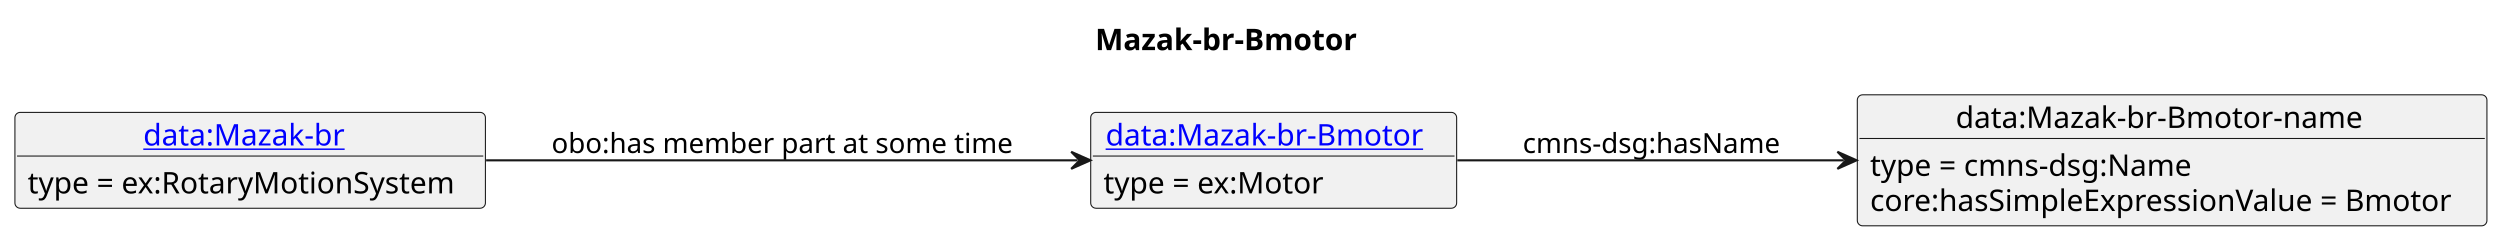
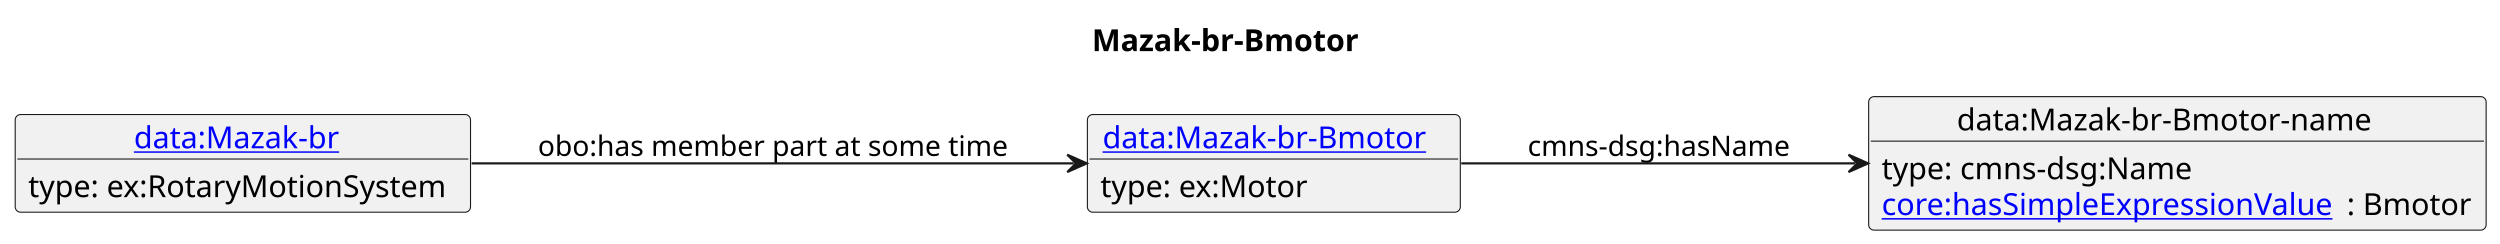
- <svg xmlns="http://www.w3.org/2000/svg" xmlns:xlink="http://www.w3.org/1999/xlink" contentStyleType="text/css" data-diagram-type="CLASS" height="112px" preserveAspectRatio="none" style="width:1173px;height:112px;background:#FFFFFF;" version="1.1" viewBox="0 0 1173 112" width="1173px" zoomAndPan="magnify">
+ <svg xmlns="http://www.w3.org/2000/svg" xmlns:xlink="http://www.w3.org/1999/xlink" contentStyleType="text/css" data-diagram-type="CLASS" height="112px" preserveAspectRatio="none" style="width:1151px;height:112px;background:#FFFFFF;" version="1.1" viewBox="0 0 1151 112" width="1151px" zoomAndPan="magnify">
  <defs />
  <g>
-     <text fill="#000000" font-family="sans-serif" font-size="14" font-weight="bold" lengthAdjust="spacing" textLength="132.139" x="513.865" y="23.535">Mazak-br-Bmotor</text>
+     <text fill="#000000" font-family="sans-serif" font-size="14" font-weight="bold" lengthAdjust="spacing" textLength="132.139" x="502.74" y="23.535">Mazak-br-Bmotor</text>
    <g class="entity" data-entity="o1" data-source-line="4" data-uid="ent0002" id="entity_o1">
-       <rect fill="#F1F1F1" height="44.977" rx="2.5" ry="2.5" style="stroke:#181818;stroke-width:0.5;" width="171.698" x="511.76" y="52.728" />
+       <rect fill="#F1F1F1" height="44.977" rx="2.5" ry="2.5" style="stroke:#181818;stroke-width:0.5;" width="171.698" x="500.63" y="52.728" />
      <a href="./Mazak-br-Bmotor.html" target="_top" title="./Mazak-br-Bmotor.html" xlink:actuate="onRequest" xlink:href="./Mazak-br-Bmotor.html" xlink:show="new" xlink:title="./Mazak-br-Bmotor.html" xlink:type="simple">
-         <text fill="#0000FF" font-family="sans-serif" font-size="14" lengthAdjust="spacing" text-decoration="underline" textLength="157.698" x="518.76" y="68.263">data:Mazak-br-Bmotor</text>
+         <text fill="#0000FF" font-family="sans-serif" font-size="14" lengthAdjust="spacing" text-decoration="underline" textLength="157.698" x="507.63" y="68.263">data:Mazak-br-Bmotor</text>
      </a>
-       <line style="stroke:#181818;stroke-width:0.5;" x1="512.76" x2="682.458" y1="73.217" y2="73.217" />
-       <text fill="#000000" font-family="sans-serif" font-size="14" lengthAdjust="spacing" textLength="110.189" x="517.76" y="90.752">type = ex:Motor</text>
+       <line style="stroke:#181818;stroke-width:0.5;" x1="501.63" x2="671.328" y1="73.217" y2="73.217" />
+       <text fill="#000000" font-family="sans-serif" font-size="14" lengthAdjust="spacing" textLength="99.06" x="506.63" y="90.752">type: ex:Motor</text>
    </g>
    <g class="entity" data-entity="o2" data-source-line="7" data-uid="ent0003" id="entity_o2">
-       <rect fill="#F1F1F1" height="61.465" rx="2.5" ry="2.5" style="stroke:#181818;stroke-width:0.5;" width="295.418" x="871.45" y="44.488" />
-       <text fill="#000000" font-family="sans-serif" font-size="14" lengthAdjust="spacing" textLength="203.089" x="917.615" y="60.023">data:Mazak-br-Bmotor-name</text>
-       <line style="stroke:#181818;stroke-width:0.5;" x1="872.45" x2="1165.868" y1="64.977" y2="64.977" />
-       <text fill="#000000" font-family="sans-serif" font-size="14" lengthAdjust="spacing" textLength="161.369" x="877.45" y="82.512">type = cmns-dsg:Name</text>
-       <text fill="#000000" font-family="sans-serif" font-size="14" lengthAdjust="spacing" textLength="283.418" x="877.45" y="99">core:hasSimpleExpressionValue = Bmotor</text>
+       <rect fill="#F1F1F1" height="61.465" rx="2.5" ry="2.5" style="stroke:#181818;stroke-width:0.5;" width="284.289" x="860.33" y="44.488" />
+       <text fill="#000000" font-family="sans-serif" font-size="14" lengthAdjust="spacing" textLength="203.089" x="900.93" y="60.023">data:Mazak-br-Bmotor-name</text>
+       <line style="stroke:#181818;stroke-width:0.5;" x1="861.33" x2="1143.619" y1="64.977" y2="64.977" />
+       <text fill="#000000" font-family="sans-serif" font-size="14" lengthAdjust="spacing" textLength="150.24" x="866.33" y="82.512">type: cmns-dsg:Name</text>
+       <a href="https://spec.industrialontologies.org/ontology/core/Core/hasSimpleExpressionValue" target="_top" title="https://spec.industrialontologies.org/ontology/core/Core/hasSimpleExpressionValue" xlink:actuate="onRequest" xlink:href="https://spec.industrialontologies.org/ontology/core/Core/hasSimpleExpressionValue" xlink:show="new" xlink:title="https://spec.industrialontologies.org/ontology/core/Core/hasSimpleExpressionValue" xlink:type="simple">
+         <text fill="#0000FF" font-family="sans-serif" font-size="14" lengthAdjust="spacing" text-decoration="underline" textLength="214.143" x="866.33" y="99">core:hasSimpleExpressionValue</text>
+       </a>
+       <text fill="#000000" font-family="sans-serif" font-size="14" lengthAdjust="spacing" textLength="58.147" x="1080.473" y="99">: Bmotor</text>
    </g>
    <g class="entity" data-entity="o3" data-source-line="10" data-uid="ent0004" id="entity_o3">
-       <rect fill="#F1F1F1" height="44.977" rx="2.5" ry="2.5" style="stroke:#181818;stroke-width:0.5;" width="220.756" x="7" y="52.728" />
+       <rect fill="#F1F1F1" height="44.977" rx="2.5" ry="2.5" style="stroke:#181818;stroke-width:0.5;" width="209.627" x="7" y="52.728" />
      <a href="./Mazak-br.html" target="_top" title="./Mazak-br.html" xlink:actuate="onRequest" xlink:href="./Mazak-br.html" xlink:show="new" xlink:title="./Mazak-br.html" xlink:type="simple">
-         <text fill="#0000FF" font-family="sans-serif" font-size="14" lengthAdjust="spacing" text-decoration="underline" textLength="100.311" x="67.223" y="68.263">data:Mazak-br</text>
+         <text fill="#0000FF" font-family="sans-serif" font-size="14" lengthAdjust="spacing" text-decoration="underline" textLength="100.311" x="61.658" y="68.263">data:Mazak-br</text>
      </a>
-       <line style="stroke:#181818;stroke-width:0.5;" x1="8" x2="226.756" y1="73.217" y2="73.217" />
-       <text fill="#000000" font-family="sans-serif" font-size="14" lengthAdjust="spacing" textLength="208.756" x="13" y="90.752">type = ex:RotaryMotionSystem</text>
+       <line style="stroke:#181818;stroke-width:0.5;" x1="8" x2="215.627" y1="73.217" y2="73.217" />
+       <text fill="#000000" font-family="sans-serif" font-size="14" lengthAdjust="spacing" textLength="197.627" x="13" y="90.752">type: ex:RotaryMotionSystem</text>
    </g>
    <g class="link" data-entity-1="o1" data-entity-2="o2" data-source-line="13" data-uid="lnk5" id="link_o1_o2">
-       <path codeLine="13" d="M683.76,75.218 C737.53,75.218 802.44,75.218 865.12,75.218" fill="none" id="o1-to-o2" style="stroke:#181818;stroke-width:1;" />
-       <polygon fill="#181818" points="871.12,75.218,862.12,71.218,866.12,75.218,862.12,79.218,871.12,75.218" style="stroke:#181818;stroke-width:1;" />
-       <text fill="#000000" font-family="sans-serif" font-size="13" lengthAdjust="spacing" textLength="126.077" x="714.45" y="71.787">cmns-dsg:hasName</text>
+       <path codeLine="13" d="M672.75,75.218 C726.72,75.218 791.81,75.218 854.07,75.218" fill="none" id="o1-to-o2" style="stroke:#181818;stroke-width:1;" />
+       <polygon fill="#181818" points="860.07,75.218,851.07,71.218,855.07,75.218,851.07,79.218,860.07,75.218" style="stroke:#181818;stroke-width:1;" />
+       <text fill="#000000" font-family="sans-serif" font-size="13" lengthAdjust="spacing" textLength="126.077" x="703.33" y="71.787">cmns-dsg:hasName</text>
    </g>
    <g class="link" data-entity-1="o3" data-entity-2="o1" data-source-line="15" data-uid="lnk6" id="link_o3_o1">
-       <path codeLine="15" d="M228.09,75.218 C314.27,75.218 426.53,75.218 505.61,75.218" fill="none" id="o3-to-o1" style="stroke:#181818;stroke-width:1;" />
-       <polygon fill="#181818" points="511.61,75.218,502.61,71.218,506.61,75.218,502.61,79.218,511.61,75.218" style="stroke:#181818;stroke-width:1;" />
-       <text fill="#000000" font-family="sans-serif" font-size="13" lengthAdjust="spacing" textLength="222.542" x="258.76" y="71.787">obo:has member part at some time</text>
+       <path codeLine="15" d="M217.13,75.218 C302.22,75.218 414.93,75.218 494.36,75.218" fill="none" id="o3-to-o1" style="stroke:#181818;stroke-width:1;" />
+       <polygon fill="#181818" points="500.36,75.218,491.36,71.218,495.36,75.218,491.36,79.218,500.36,75.218" style="stroke:#181818;stroke-width:1;" />
+       <text fill="#000000" font-family="sans-serif" font-size="13" lengthAdjust="spacing" textLength="222.542" x="247.63" y="71.787">obo:has member part at some time</text>
    </g>
  </g>
</svg>
